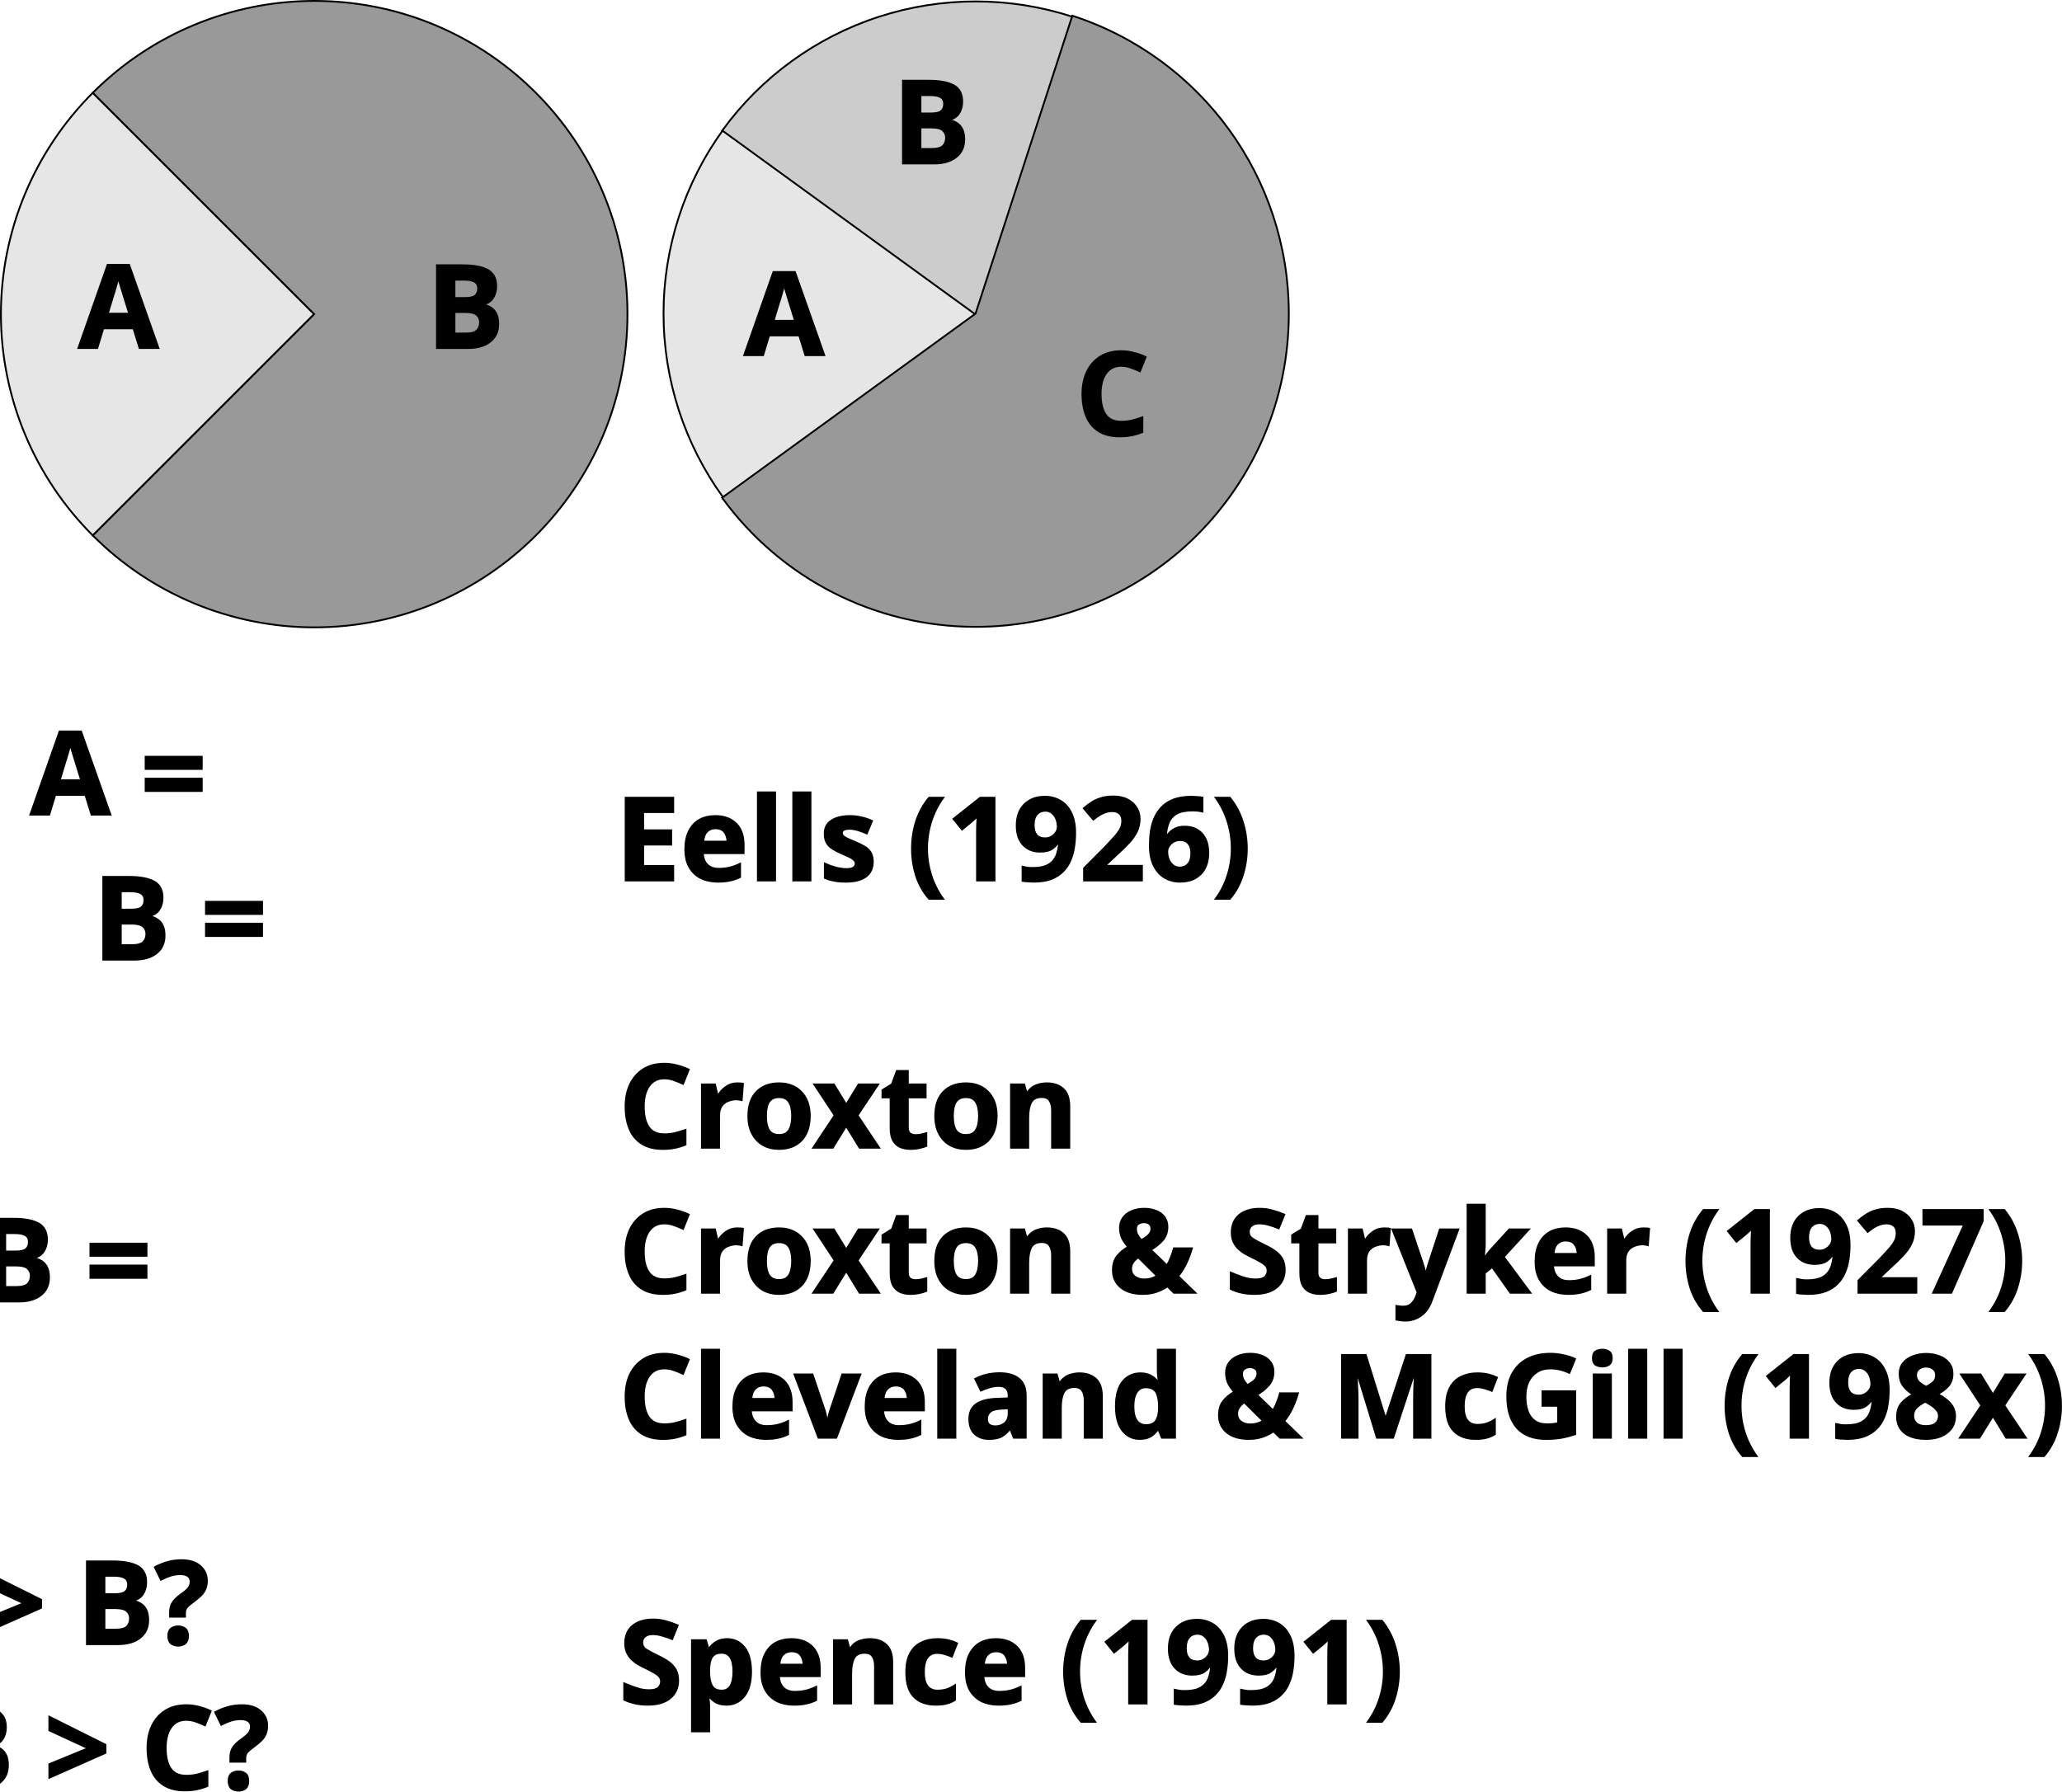
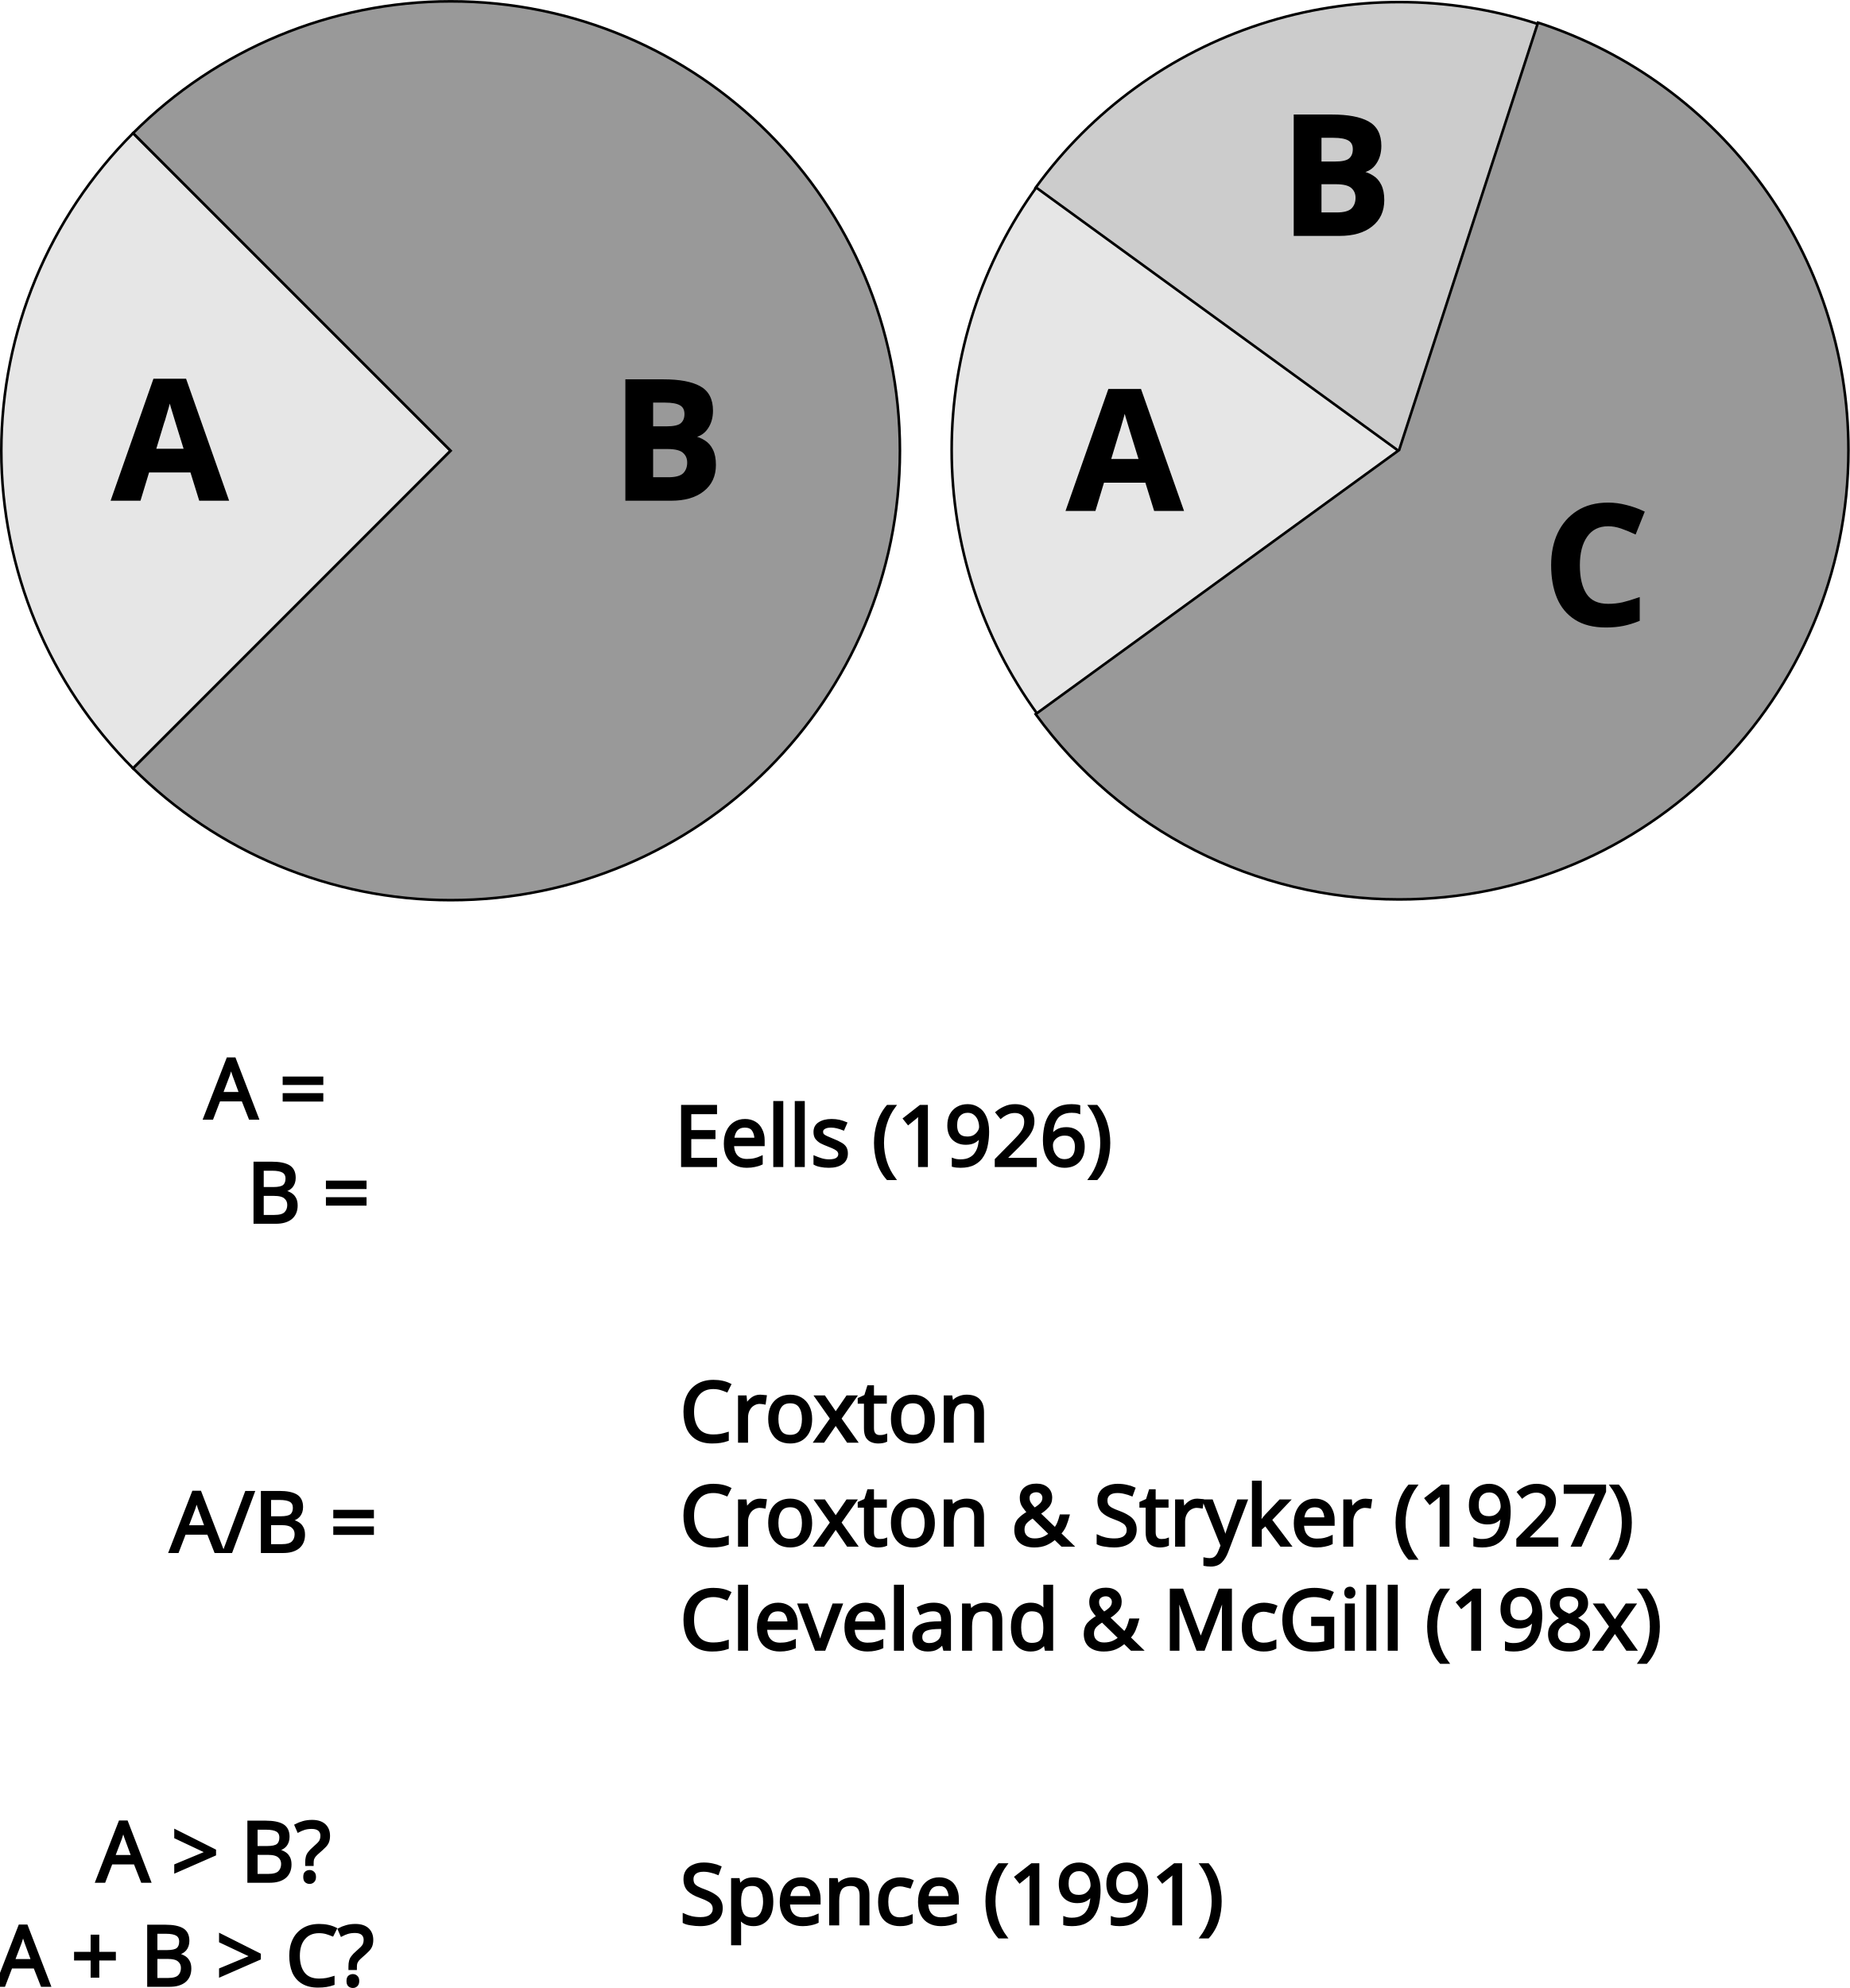
- <svg xmlns="http://www.w3.org/2000/svg" width="11.848in" height="10.296in" viewBox="0 0 236.956 205.915" version="1.1" id="svg5">
+ <svg xmlns="http://www.w3.org/2000/svg" width="7.41in" height="7.962in" viewBox="0 0 148.208 159.242" version="1.1" id="svg5">
  <defs id="defs2">
    </defs>
-   <g id="layer1" transform="translate(-85.61672,47.79125)">
+   <g id="layer1" transform="translate(-102.2741,47.79125)">
    <g id="g2516" transform="rotate(135,140.0401,40.64279)" />
-     <g id="g3830">
-       <g id="g3749" transform="translate(-67.7633,30.60828)">
-         <text xml:space="preserve" style="font-weight:bold;font-size:13.333px;font-family:sans-serif;-inkscape-font-specification:'sans-serif Bold';fill:#000000;stroke:#000000;stroke-width:0.208" x="215.297" y="15.229" id="text2815">
-           <tspan style="text-align:end;text-anchor:end;fill:#000000;stroke:#000000;stroke-width:0.208" x="215.297" y="15.229" id="tspan2817">A =</tspan>
-           <tspan style="text-align:end;text-anchor:end;fill:#000000;stroke:#000000;stroke-width:0.208" x="218.764" y="31.896" id="tspan3723">B = </tspan>
+     <g id="g3995">
+       <g id="g3973" transform="translate(0,-7.821145)">
+         <text xml:space="preserve" style="font-style:normal;font-variant:normal;font-weight:normal;font-stretch:normal;font-size:6.667px;font-family:sans-serif;-inkscape-font-specification:sans-serif;fill:#000000;stroke:#000000;stroke-width:0.208" x="147.534" y="49.621" id="text2815">
+           <tspan style="font-style:normal;font-variant:normal;font-weight:normal;font-stretch:normal;font-size:6.667px;font-family:sans-serif;-inkscape-font-specification:sans-serif;text-align:end;text-anchor:end;fill:#000000;stroke:#000000;stroke-width:0.208" x="147.534" y="49.621" id="tspan2817">A =</tspan>
+           <tspan style="font-style:normal;font-variant:normal;font-weight:normal;font-stretch:normal;font-size:6.667px;font-family:sans-serif;-inkscape-font-specification:sans-serif;text-align:end;text-anchor:end;fill:#000000;stroke:#000000;stroke-width:0.208" x="149.267" y="57.954" id="tspan3723">B = </tspan>
        </text>
-         <text xml:space="preserve" style="font-weight:bold;font-size:13.333px;font-family:sans-serif;-inkscape-font-specification:'sans-serif Bold';fill:#000000;stroke:#000000;stroke-width:0.208" x="224.073" y="22.796" id="text2827">
-           <tspan id="tspan2825" style="stroke-width:0.208" x="224.073" y="22.796">Eells (1926)</tspan>
+         <text xml:space="preserve" style="font-style:normal;font-variant:normal;font-weight:normal;font-stretch:normal;font-size:6.667px;font-family:sans-serif;-inkscape-font-specification:sans-serif;fill:#000000;stroke:#000000;stroke-width:0.208" x="156.309" y="53.404" id="text2827">
+           <tspan id="tspan2825" style="font-style:normal;font-variant:normal;font-weight:normal;font-stretch:normal;font-size:6.667px;font-family:sans-serif;-inkscape-font-specification:sans-serif;stroke-width:0.208" x="156.309" y="53.404">Eells (1926)</tspan>
        </text>
      </g>
-       <g id="g3742" transform="translate(-67.7633,32.45542)">
-         <g id="g3777">
-           <g id="g3787" transform="translate(0,-8.333312)">
-             <text xml:space="preserve" style="font-weight:bold;font-size:13.333px;font-family:sans-serif;-inkscape-font-specification:'sans-serif Bold';fill:#000000;stroke:#000000;stroke-width:0.208" x="215.884" y="77.673" id="text2821">
-               <tspan id="tspan2819" style="text-align:end;text-anchor:end;stroke-width:0.208" x="215.884" y="77.673">A/B =</tspan>
-             </text>
-             <text xml:space="preserve" style="font-weight:bold;font-size:13.333px;font-family:sans-serif;-inkscape-font-specification:'sans-serif Bold';fill:#000000;stroke:#000000;stroke-width:0.208" x="224.499" y="60" id="text2831">
-               <tspan id="tspan2829" style="stroke-width:0.208" x="224.499" y="60">Croxton</tspan>
-               <tspan style="stroke-width:0.208" x="224.499" y="76.667" id="tspan3779">Croxton &amp; Stryker (1927)</tspan>
-               <tspan style="stroke-width:0.208" x="224.499" y="93.333" id="tspan3770">Cleveland &amp; McGill (198x)</tspan>
-             </text>
-           </g>
-         </g>
+       <g id="g3966" transform="translate(0,-16.45563)">
+         <text xml:space="preserve" style="font-style:normal;font-variant:normal;font-weight:normal;font-stretch:normal;font-size:6.667px;font-family:sans-serif;-inkscape-font-specification:sans-serif;fill:#000000;stroke:#000000;stroke-width:0.208" x="148.121" y="92.959" id="text2821">
+           <tspan id="tspan2819" style="font-style:normal;font-variant:normal;font-weight:normal;font-stretch:normal;font-size:6.667px;font-family:sans-serif;-inkscape-font-specification:sans-serif;text-align:end;text-anchor:end;stroke-width:0.208" x="148.121" y="92.959">A/B =</tspan>
+         </text>
+         <text xml:space="preserve" style="font-style:normal;font-variant:normal;font-weight:normal;font-stretch:normal;font-size:6.667px;font-family:sans-serif;-inkscape-font-specification:sans-serif;fill:#000000;stroke:#000000;stroke-width:0.208" x="156.736" y="84.122" id="text2831">
+           <tspan id="tspan2829" style="font-style:normal;font-variant:normal;font-weight:normal;font-stretch:normal;font-size:6.667px;font-family:sans-serif;-inkscape-font-specification:sans-serif;stroke-width:0.208" x="156.736" y="84.122">Croxton</tspan>
+           <tspan style="font-style:normal;font-variant:normal;font-weight:normal;font-stretch:normal;font-size:6.667px;font-family:sans-serif;-inkscape-font-specification:sans-serif;stroke-width:0.208" x="156.736" y="92.455" id="tspan3779">Croxton &amp; Stryker (1927)</tspan>
+           <tspan style="font-style:normal;font-variant:normal;font-weight:normal;font-stretch:normal;font-size:6.667px;font-family:sans-serif;-inkscape-font-specification:sans-serif;stroke-width:0.208" x="156.736" y="100.789" id="tspan3770">Cleveland &amp; McGill (198x)</tspan>
+         </text>
      </g>
-       <g id="g3736" transform="translate(-67.7633,62.00001)">
-         <text xml:space="preserve" style="font-weight:bold;font-size:13.333px;font-family:sans-serif;-inkscape-font-specification:'sans-serif Bold';text-align:end;text-anchor:end;fill:#000000;stroke:#000000;stroke-width:0.208" x="215.617" y="62.513" id="text2733">
-           <tspan style="text-align:end;text-anchor:end;fill:#000000;stroke:#000000;stroke-width:0.208" x="215.617" y="62.513" id="tspan2735" />
-           <tspan style="text-align:end;text-anchor:end;fill:#000000;stroke:#000000;stroke-width:0.208" x="215.617" y="79.18" id="tspan2743">A &gt; B?</tspan>
-           <tspan style="text-align:end;text-anchor:end;fill:#000000;stroke:#000000;stroke-width:0.208" x="215.617" y="95.847" id="tspan3715">A + B &gt; C?</tspan>
+       <g id="g3958" transform="translate(0,-41.66667)">
+         <text xml:space="preserve" style="font-style:normal;font-variant:normal;font-weight:normal;font-stretch:normal;font-size:6.667px;font-family:sans-serif;-inkscape-font-specification:sans-serif;text-align:end;text-anchor:end;fill:#000000;stroke:#000000;stroke-width:0.208" x="147.854" y="136.253" id="text2733">
+           <tspan style="font-style:normal;font-variant:normal;font-weight:normal;font-stretch:normal;font-size:6.667px;font-family:sans-serif;-inkscape-font-specification:sans-serif;text-align:end;text-anchor:end;fill:#000000;stroke:#000000;stroke-width:0.208" x="147.854" y="136.253" id="tspan2735" />
+           <tspan style="font-style:normal;font-variant:normal;font-weight:normal;font-stretch:normal;font-size:6.667px;font-family:sans-serif;-inkscape-font-specification:sans-serif;text-align:end;text-anchor:end;fill:#000000;stroke:#000000;stroke-width:0.208" x="147.854" y="144.587" id="tspan2743">A &gt; B?</tspan>
+           <tspan style="font-style:normal;font-variant:normal;font-weight:normal;font-stretch:normal;font-size:6.667px;font-family:sans-serif;-inkscape-font-specification:sans-serif;text-align:end;text-anchor:end;fill:#000000;stroke:#000000;stroke-width:0.208" x="147.854" y="152.92" id="tspan3715">A + B &gt; C?</tspan>
        </text>
-         <text xml:space="preserve" style="font-weight:bold;font-size:13.333px;font-family:sans-serif;-inkscape-font-specification:'sans-serif Bold';fill:#000000;stroke:#000000;stroke-width:0.208" x="224.499" y="86" id="text2835">
-           <tspan id="tspan2833" style="stroke-width:0.208" x="224.499" y="86">Spence (1991)</tspan>
+         <text xml:space="preserve" style="font-style:normal;font-variant:normal;font-weight:normal;font-stretch:normal;font-size:6.667px;font-family:sans-serif;-inkscape-font-specification:sans-serif;fill:#000000;stroke:#000000;stroke-width:0.208" x="156.736" y="148" id="text2835">
+           <tspan id="tspan2833" style="font-style:normal;font-variant:normal;font-weight:normal;font-stretch:normal;font-size:6.667px;font-family:sans-serif;-inkscape-font-specification:sans-serif;stroke-width:0.208" x="156.736" y="148">Spence (1991)</tspan>
        </text>
      </g>
    </g>
-     <g id="g3806" transform="translate(-19.27895,-3.687088)">
+     <g id="g3806" transform="translate(-2.621564,-3.687088)">
      <g id="g3757" transform="translate(-3.16666,-35.99992)">
        <path id="circle2518" style="fill:#e6e6e6;stroke:#000000;stroke-width:0.208" d="M 118.726,53.441 144.167,28 118.726,2.559 A 36,36 0 0 0 108.166,28 36,36 0 0 0 118.726,53.441 Z" />
        <path id="path2588" style="fill:#999999;stroke:#000000;stroke-width:0.208" d="M 144.167,-8 A 36,36 0 0 0 118.726,2.559 l 25.441,25.441 -25.441,25.441 a 36,36 0 0 0 25.441,10.559 36,36 0 0 0 36,-36 36,36 0 0 0 -36,-36 z" />
        <text xml:space="preserve" style="font-weight:bold;font-size:13.333px;font-family:sans-serif;-inkscape-font-specification:'sans-serif Bold';fill:#000000;stroke:#000000;stroke-width:0.208" x="117.071" y="31.896" id="text2593">
          <tspan id="tspan2591" style="font-size:13.333px;fill:#000000;stroke:#000000;stroke-width:0.208" x="117.071" y="31.896">A</tspan>
        </text>
        <text xml:space="preserve" style="font-weight:bold;font-size:13.333px;font-family:sans-serif;-inkscape-font-specification:'sans-serif Bold';fill:#000000;stroke:#000000;stroke-width:0.208" x="157.071" y="31.896" id="text2597">
          <tspan id="tspan2595" style="font-size:13.333px;fill:#000000;stroke:#000000;stroke-width:0.208" x="157.071" y="31.896">B</tspan>
        </text>
      </g>
      <g id="g3768" transform="translate(72.58317,-111.0596)">
        <path id="circle2244" style="fill:#e6e6e6;stroke:#000000;stroke-width:0.208" d="m 115.438,124.157 29.125,-21.16 -29.125,-21.16 a 36,36 0 0 0 -6.875,21.16 36,36 0 0 0 6.875,21.16 z" />
        <text xml:space="preserve" style="font-weight:bold;font-size:13.333px;font-family:sans-serif;-inkscape-font-specification:'sans-serif Bold';fill:#000000;stroke:#000000;stroke-width:0.208" x="117.832" y="107.777" id="text2334">
          <tspan id="tspan2332" style="font-size:13.333px;fill:#000000;stroke:#000000;stroke-width:0.208" x="117.832" y="107.777">A</tspan>
        </text>
        <path id="path3591" style="fill:#cccccc;stroke:#000000;stroke-width:0.208" d="m 115.313,81.959 29.124,21.16 11.124,-34.238 a 36,36 0 0 0 -22.249,-7.2e-5 36,36 0 0 0 -18,13.078 z" />
        <text xml:space="preserve" style="font-weight:bold;font-size:13.333px;font-family:sans-serif;-inkscape-font-specification:'sans-serif Bold';fill:#000000;stroke:#000000;stroke-width:0.208" x="134.871" y="85.745" id="text2442">
          <tspan id="tspan2440" style="font-size:13.333px;fill:#000000;stroke:#000000;stroke-width:0.208" x="134.871" y="85.745">B</tspan>
        </text>
        <path id="path3593" style="fill:#999999;stroke:#000000;stroke-width:0.208" d="M 155.541,68.763 144.417,103 115.292,124.16 c 6.773,9.323 17.601,14.84 29.125,14.84 19.882,9e-5 36,-16.118 36,-36 -4.9e-4,-15.596 -10.043,-29.418 -24.876,-34.237 z" />
        <text xml:space="preserve" style="font-weight:bold;font-size:13.333px;font-family:sans-serif;-inkscape-font-specification:'sans-serif Bold';fill:#000000;stroke:#000000;stroke-width:0.208" x="155.934" y="116.972" id="text3600">
          <tspan id="tspan3598" style="font-size:13.333px;fill:#000000;stroke:#000000;stroke-width:0.208" x="155.934" y="116.972">C</tspan>
        </text>
      </g>
    </g>
  </g>
</svg>
